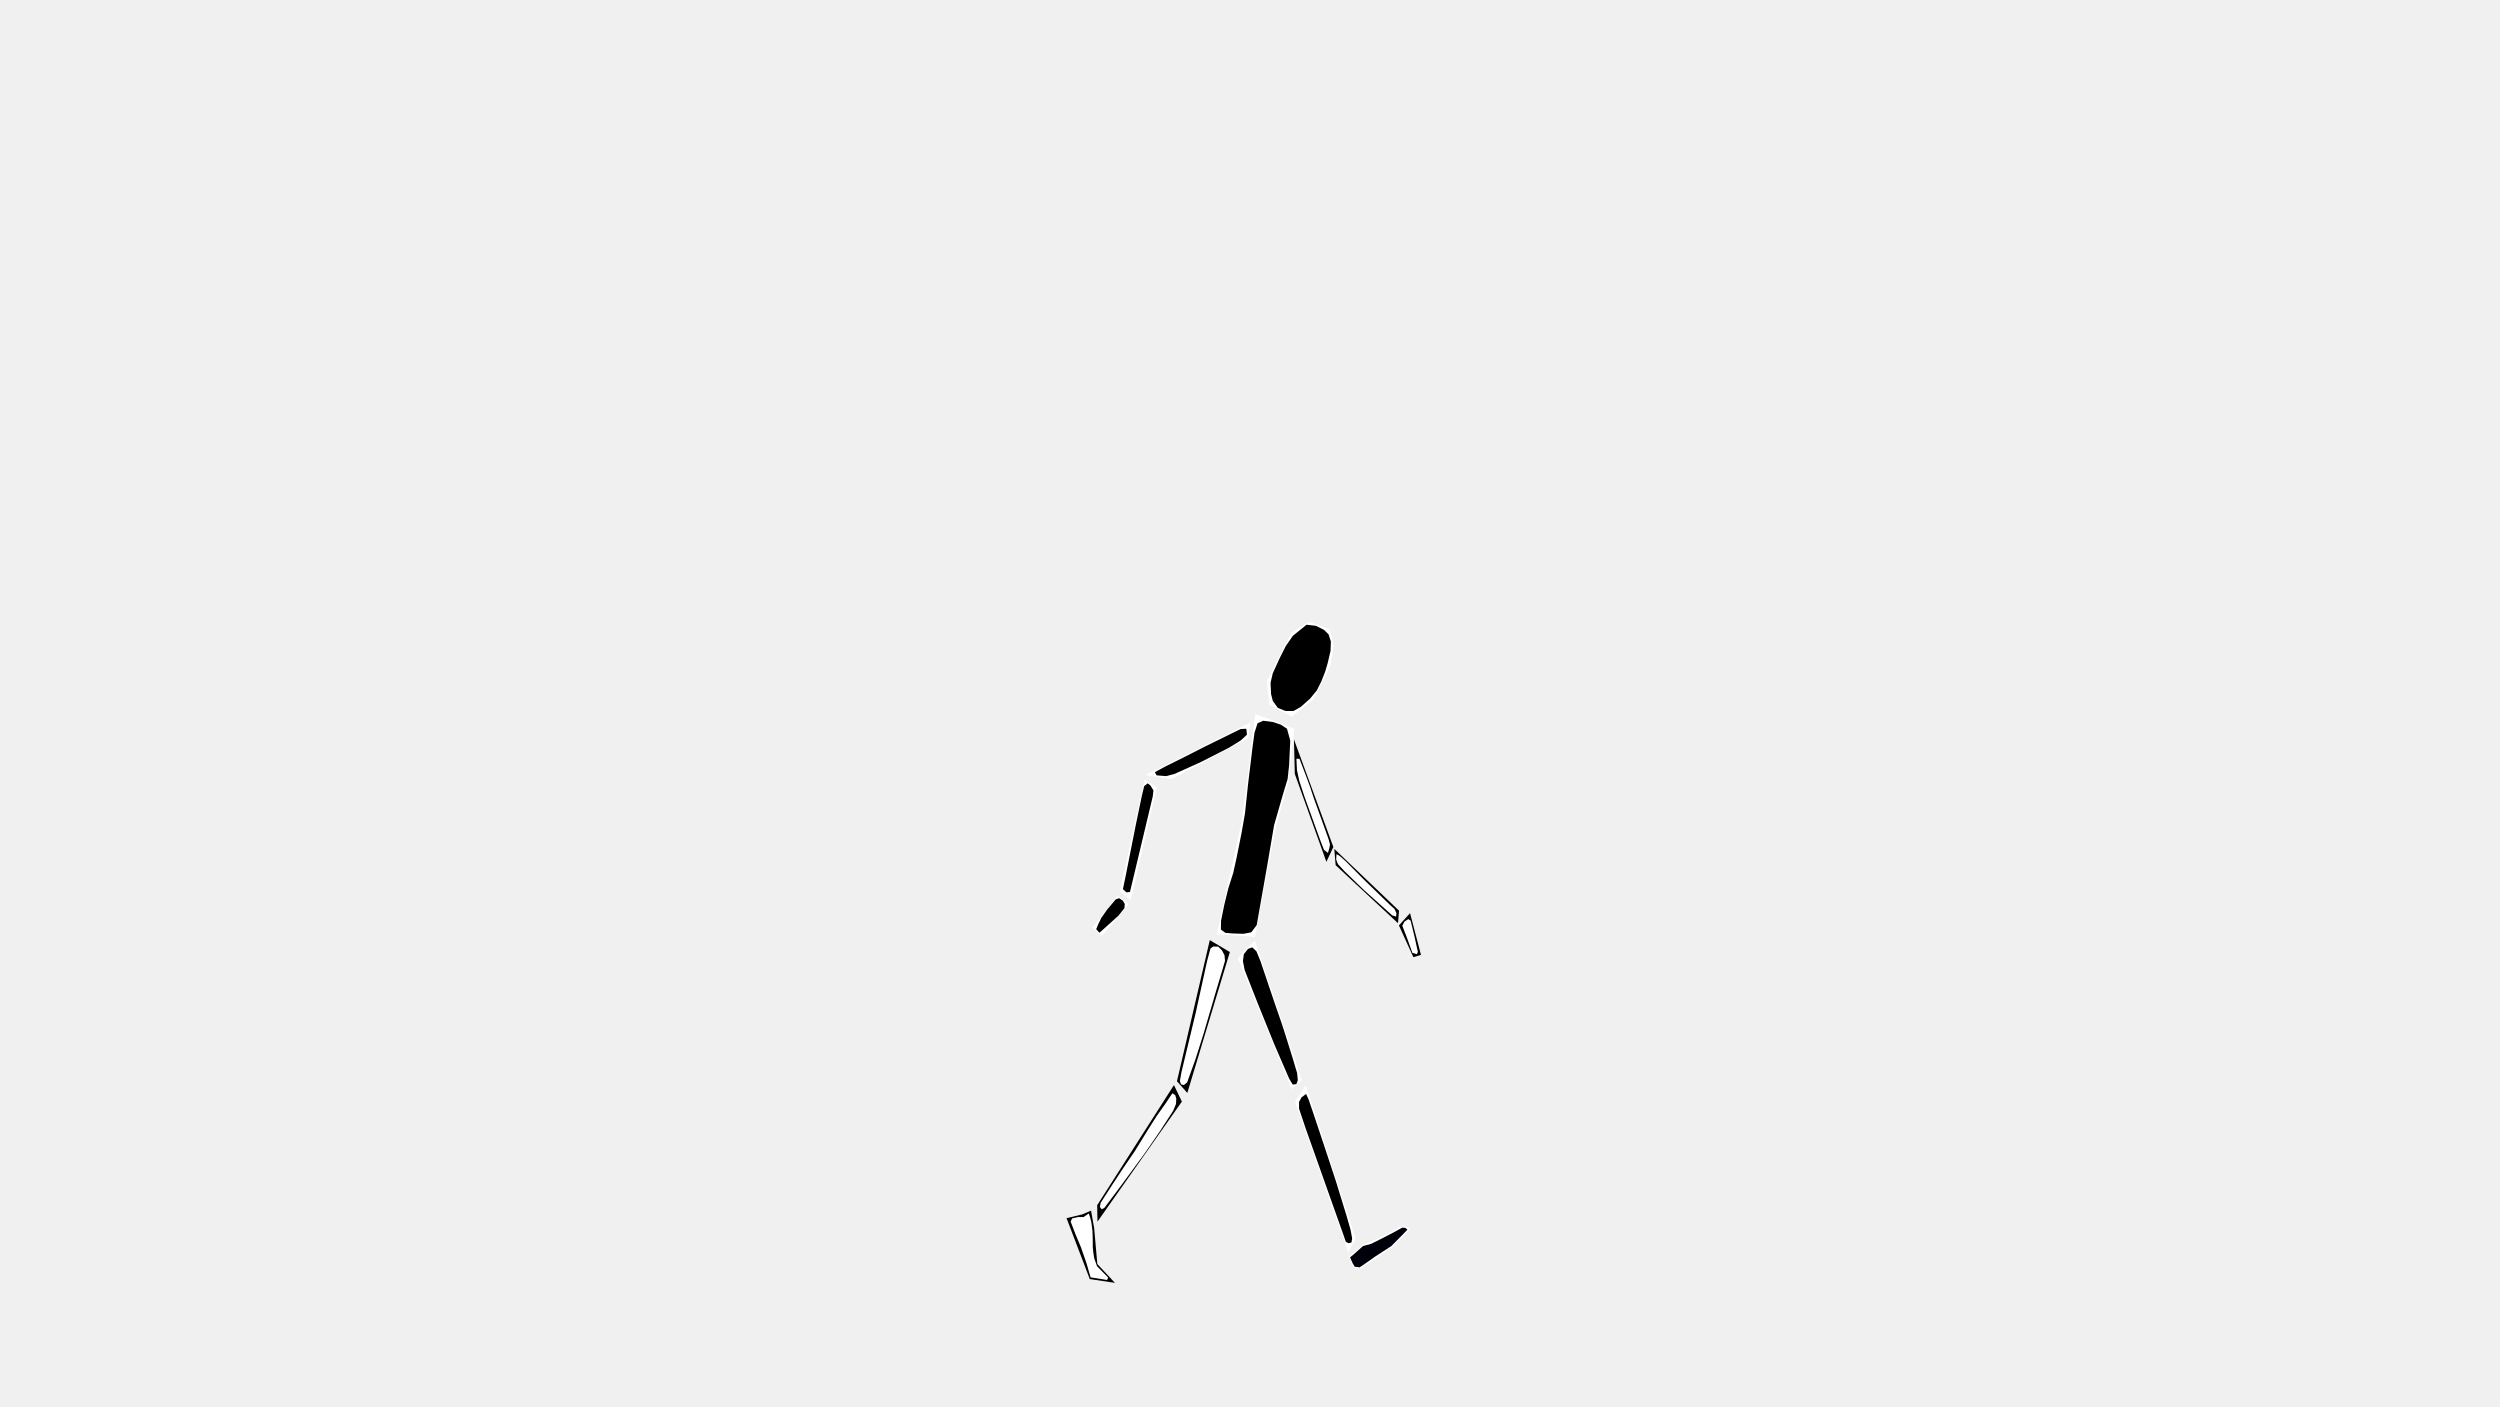
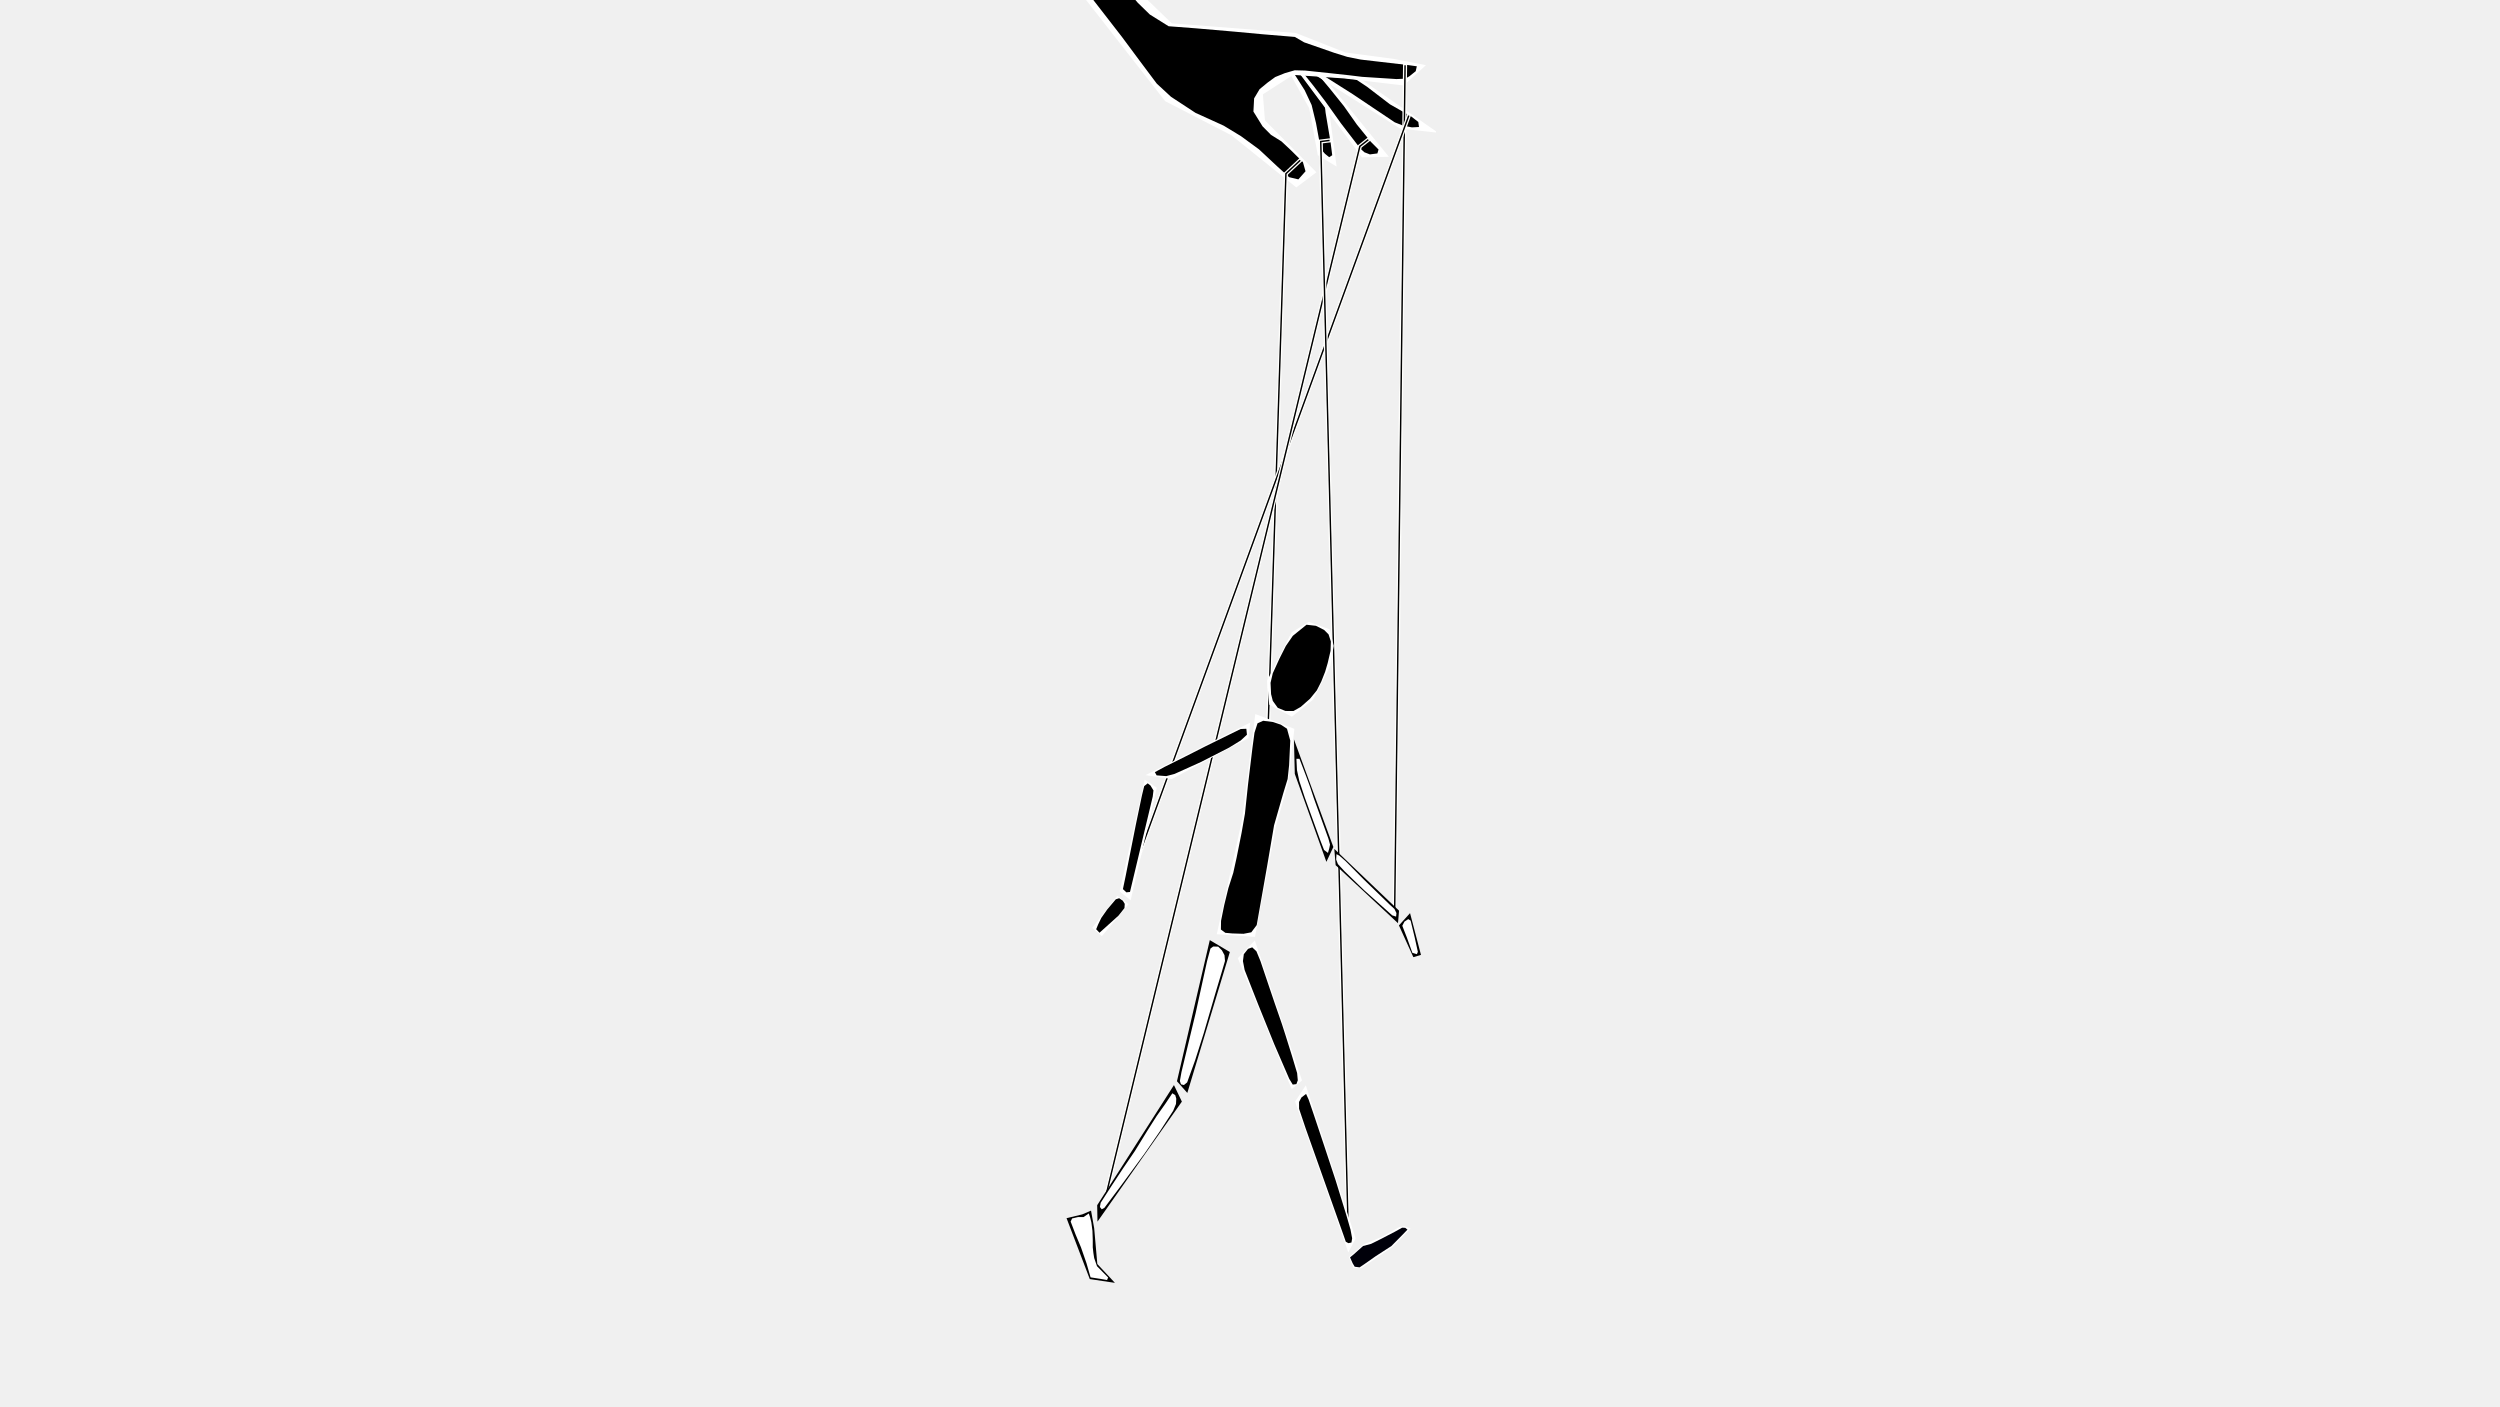
- <svg xmlns="http://www.w3.org/2000/svg" width="1920" height="1080" viewBox="0 0 508 285.75" version="1.1" id="svg9188">
+ <svg xmlns="http://www.w3.org/2000/svg" width="1920" height="1080" preserveAspectRatio="none" viewBox="0 0 508 285.75" version="1.1" id="svg9188">
  <defs id="defs9182" />
  <g id="layer1" transform="translate(0,-11.24994)">
+     <g transform="translate(-78.14677,-370.6459)" id="g1431">
+       <g transform="matrix(0.5843257,-0.09758236,0.1137265,0.7604746,-34.98696,457.5742)" id="g1239-3">
+         <path style="fill:#ffffff;stroke:#ffffff;stroke-width:0.465;stroke-linecap:butt;stroke-linejoin:miter;stroke-miterlimit:4;stroke-dasharray:none;stroke-opacity:1" d="m 640.969,0.399 5.746,11.893 0.535,12.562 5.345,3.475 0.401,-18.575 z" id="path1215-0" />
+         <path style="fill:#000000;stroke:none;stroke-width:0.265px;stroke-linecap:butt;stroke-linejoin:miter;stroke-opacity:1" d="m 642.182,1.045 3.685,6.426 1.606,4.158 0.567,4.914 0.189,4.347 0.378,2.929 0.945,1.134 1.228,1.039 1.134,-0.378 0.095,-3.496 -0.189,-7.843 0.189,-3.78 -2.646,-4.252 z" id="path1223-2" />
+       </g>
+       <g transform="matrix(0.5447313,0.1365353,-0.1365353,0.5447313,-7.947332,308.2282)" id="g1235-5">
+         <path style="fill:#ffffff;stroke:#ffffff;stroke-width:0.465;stroke-linecap:butt;stroke-linejoin:miter;stroke-miterlimit:4;stroke-dasharray:none;stroke-opacity:1" d="M 639.499,-1.873 672.507,25.121 681.327,22.716 648.72,-1.605 Z" id="path1213-2" />
+         <path style="fill:#000000;stroke:none;stroke-width:0.265px;stroke-linecap:butt;stroke-linejoin:miter;stroke-opacity:1" d="m 640.244,-2.208 8.82,6.682 5.679,4.544 7.283,6.214 9.087,7.216 1.737,0.935 2.138,0.267 2.539,-1.002 0.067,-1.47 -3.341,-2.005 -6.414,-4.811 -6.281,-5.412 -6.615,-5.011 -8.219,-5.947 z" id="path1221-3" />
+       </g>
+       <g transform="matrix(0.7093108,0.09761481,0.192604,0.6071456,-116.4365,333.6014)" id="g1231-2">
+         <path style="fill:#ffffff;stroke:#ffffff;stroke-width:0.465;stroke-linecap:butt;stroke-linejoin:miter;stroke-miterlimit:4;stroke-dasharray:none;stroke-opacity:1" d="m 649.066,-1.794 22.451,16.17 10.29,-0.334 -18.174,-15.168 z" id="path1211-8" />
+         <path style="fill:#000000;stroke:none;stroke-width:0.265px;stroke-linecap:butt;stroke-linejoin:miter;stroke-opacity:1" d="m 651.336,-1.807 9.221,6.682 9.889,7.818 2.339,0.802 2.339,0.134 2.138,-0.468 0.267,-1.737 -1.637,-1.604 -5.178,-3.207 -5.212,-5.045 -4.377,-3.408 z" id="path1219-1" />
+       </g>
+       <g transform="matrix(0.5614858,0.01038147,-0.01038147,0.5614858,-18.32522,392.1438)" id="g1227-2">
+         <path style="fill:#ffffff;stroke:#ffffff;stroke-width:0.465;stroke-linecap:butt;stroke-linejoin:miter;stroke-miterlimit:4;stroke-dasharray:none;stroke-opacity:1" d="m 573.715,-40.77 21.685,20.189 45.035,2.673 17.907,6.682 17.506,2.005 11.359,2.005 -7.484,7.083 -21.649,-2.138 -18.442,-0.935 -10.958,7.35 0.955,9.641 18.823,18.288 -6.815,5.345 L 617.984,19.108 593.796,7.214 562.88,-30.857 Z" id="path1209-6" />
+         <path style="fill:#000000;stroke:none;stroke-width:0.265px;stroke-linecap:butt;stroke-linejoin:miter;stroke-opacity:1" d="m 565.386,-30.69 8.382,-7.763 5.001,5.568 4.259,4.826 4.457,4.19 6.882,4.125 9.827,0.567 13.985,0.945 10.205,0.756 11.717,0.756 3.402,1.89 10.961,3.591 4.702,1.369 4.937,0.899 17.106,1.668 3.217,0.387 -0.355,1.779 -2.203,1.835 -1.512,0.945 -3.19,0.198 -12.496,-0.576 -4.623,-0.479 -7.283,-0.655 -8.693,-0.756 -3.776,-0.032 -3.558,1.102 -3.471,1.479 -2.646,2.001 -2.913,2.48 -1.922,3.369 -0.166,4.78 3.415,5.296 3.075,2.997 3.841,2.306 3.471,3.125 4.442,4.24 1.004,3.295 -2.535,2.972 -3.346,-0.724 -4.227,-3.696 -6.83,-6.143 -6.657,-4.692 -6.305,-3.669 -10.293,-4.45 -8.97,-5.651 -5.236,-4.669 -6.237,-8.016 -6.683,-8.661 z" id="path1217-3" />
+       </g>
+     </g>
+     <path style="color:#000000;font-style:normal;font-variant:normal;font-weight:normal;font-stretch:normal;font-size:medium;line-height:normal;font-family:sans-serif;font-variant-ligatures:normal;font-variant-position:normal;font-variant-caps:normal;font-variant-numeric:normal;font-variant-alternates:normal;font-feature-settings:normal;text-indent:0;text-align:start;text-decoration:none;text-decoration-line:none;text-decoration-style:solid;text-decoration-color:#000000;letter-spacing:normal;word-spacing:normal;text-transform:none;writing-mode:lr-tb;direction:ltr;text-orientation:mixed;dominant-baseline:auto;baseline-shift:baseline;text-anchor:start;white-space:normal;shape-padding:0;clip-rule:nonzero;display:inline;overflow:visible;visibility:visible;opacity:1;isolation:auto;mix-blend-mode:normal;color-interpolation:sRGB;color-interpolation-filters:linearRGB;solid-color:#000000;solid-opacity:1;vector-effect:none;fill:#000000;fill-opacity:1;fill-rule:nonzero;stroke:#fffffd;stroke-width:0.265;stroke-linecap:butt;stroke-linejoin:miter;stroke-miterlimit:4;stroke-dasharray:none;stroke-dashoffset:0;stroke-opacity:1;color-rendering:auto;image-rendering:auto;shape-rendering:auto;text-rendering:auto;enable-background:accumulate" d="m 264.107,43.525 -3.086,2.891 -3.656,113.732 0.564,0.019 3.648,-113.498 2.914,-2.732 z" id="path894" />
+     <path style="color:#000000;font-style:normal;font-variant:normal;font-weight:normal;font-stretch:normal;font-size:medium;line-height:normal;font-family:sans-serif;font-variant-ligatures:normal;font-variant-position:normal;font-variant-caps:normal;font-variant-numeric:normal;font-variant-alternates:normal;font-feature-settings:normal;text-indent:0;text-align:start;text-decoration:none;text-decoration-line:none;text-decoration-style:solid;text-decoration-color:#000000;letter-spacing:normal;word-spacing:normal;text-transform:none;writing-mode:lr-tb;direction:ltr;text-orientation:mixed;dominant-baseline:auto;baseline-shift:baseline;text-anchor:start;white-space:normal;shape-padding:0;clip-rule:nonzero;display:inline;overflow:visible;visibility:visible;opacity:1;isolation:auto;mix-blend-mode:normal;color-interpolation:sRGB;color-interpolation-filters:linearRGB;solid-color:#000000;solid-opacity:1;vector-effect:none;fill:#000000;fill-opacity:1;fill-rule:nonzero;stroke:#fffffd;stroke-width:0.265;stroke-linecap:butt;stroke-linejoin:miter;stroke-miterlimit:4;stroke-dasharray:none;stroke-dashoffset:0;stroke-opacity:1;color-rendering:auto;image-rendering:auto;shape-rendering:auto;text-rendering:auto;enable-background:accumulate" d="m 285.23,24.381 -2.125,172.736 0.564,0.006 2.127,-172.734 z" id="path896" />
+     <path style="color:#000000;font-style:normal;font-variant:normal;font-weight:normal;font-stretch:normal;font-size:medium;line-height:normal;font-family:sans-serif;font-variant-ligatures:normal;font-variant-position:normal;font-variant-caps:normal;font-variant-numeric:normal;font-variant-alternates:normal;font-feature-settings:normal;text-indent:0;text-align:start;text-decoration:none;text-decoration-line:none;text-decoration-style:solid;text-decoration-color:#000000;letter-spacing:normal;word-spacing:normal;text-transform:none;writing-mode:lr-tb;direction:ltr;text-orientation:mixed;dominant-baseline:auto;baseline-shift:baseline;text-anchor:start;white-space:normal;shape-padding:0;clip-rule:nonzero;display:inline;overflow:visible;visibility:visible;opacity:1;isolation:auto;mix-blend-mode:normal;color-interpolation:sRGB;color-interpolation-filters:linearRGB;solid-color:#000000;solid-opacity:1;vector-effect:none;fill:#000000;fill-opacity:1;fill-rule:nonzero;stroke:#fffffd;stroke-width:0.265;stroke-linecap:butt;stroke-linejoin:miter;stroke-miterlimit:4;stroke-dasharray:none;stroke-dashoffset:0;stroke-opacity:1;color-rendering:auto;image-rendering:auto;shape-rendering:auto;text-rendering:auto;enable-background:accumulate" d="m 286.047,34.512 -57.328,157.154 0.529,0.193 57.33,-157.154 z" id="path898" />
+     <path style="color:#000000;font-style:normal;font-variant:normal;font-weight:normal;font-stretch:normal;font-size:medium;line-height:normal;font-family:sans-serif;font-variant-ligatures:normal;font-variant-position:normal;font-variant-caps:normal;font-variant-numeric:normal;font-variant-alternates:normal;font-feature-settings:normal;text-indent:0;text-align:start;text-decoration:none;text-decoration-line:none;text-decoration-style:solid;text-decoration-color:#000000;letter-spacing:normal;word-spacing:normal;text-transform:none;writing-mode:lr-tb;direction:ltr;text-orientation:mixed;dominant-baseline:auto;baseline-shift:baseline;text-anchor:start;white-space:normal;shape-padding:0;clip-rule:nonzero;display:inline;overflow:visible;visibility:visible;opacity:1;isolation:auto;mix-blend-mode:normal;color-interpolation:sRGB;color-interpolation-filters:linearRGB;solid-color:#000000;solid-opacity:1;vector-effect:none;fill:#000000;fill-opacity:1;fill-rule:nonzero;stroke:#fffffd;stroke-width:0.265;stroke-linecap:butt;stroke-linejoin:miter;stroke-miterlimit:4;stroke-dasharray:none;stroke-dashoffset:0;stroke-opacity:1;color-rendering:auto;image-rendering:auto;shape-rendering:auto;text-rendering:auto;enable-background:accumulate" d="m 277.969,39.328 -1.9,1.492 -52.486,216.898 0.549,0.133 52.441,-216.707 1.746,-1.371 z" id="path900" />
+     <path style="color:#000000;font-style:normal;font-variant:normal;font-weight:normal;font-stretch:normal;font-size:medium;line-height:normal;font-family:sans-serif;font-variant-ligatures:normal;font-variant-position:normal;font-variant-caps:normal;font-variant-numeric:normal;font-variant-alternates:normal;font-feature-settings:normal;text-indent:0;text-align:start;text-decoration:none;text-decoration-line:none;text-decoration-style:solid;text-decoration-color:#000000;letter-spacing:normal;word-spacing:normal;text-transform:none;writing-mode:lr-tb;direction:ltr;text-orientation:mixed;dominant-baseline:auto;baseline-shift:baseline;text-anchor:start;white-space:normal;shape-padding:0;clip-rule:nonzero;display:inline;overflow:visible;visibility:visible;opacity:1;isolation:auto;mix-blend-mode:normal;color-interpolation:sRGB;color-interpolation-filters:linearRGB;solid-color:#000000;solid-opacity:1;vector-effect:none;fill:#000000;fill-opacity:1;fill-rule:nonzero;stroke:#fffffd;stroke-width:0.265;stroke-linecap:butt;stroke-linejoin:miter;stroke-miterlimit:4;stroke-dasharray:none;stroke-dashoffset:0;stroke-opacity:1;color-rendering:auto;image-rendering:auto;shape-rendering:auto;text-rendering:auto;enable-background:accumulate" d="m 270.273,39.484 -2.188,0.277 5.617,222.896 0.564,-0.014 -5.604,-222.387 1.682,-0.213 z" id="path902" />
    <g id="g9938" transform="translate(-119.1679,-204.8275)">
      <g transform="translate(10.01637,0.5669643)" id="g8511">
        <path style="fill:#000000;fill-opacity:1;stroke:none;stroke-width:0.179px;stroke-linecap:butt;stroke-linejoin:miter;stroke-opacity:1" d="m 330.596,475.421 5.105,0.766 -3.574,-3.829 -0.638,-7.275 -0.638,-3.574 -1.787,0.766 -3.191,0.766 z" id="path8277-6" />
        <path style="fill:#ffffff;stroke:none;stroke-width:0.179px;stroke-linecap:butt;stroke-linejoin:miter;stroke-opacity:1" d="m 327.004,463.1 1.212,-0.282 1.106,10e-4 1.07,-0.735 0.264,0.774 0.258,1.043 0.223,1.723 0.064,1.883 v 1.468 l 0.128,1.149 0.16,1.021 0.574,1.659 2.265,2.297 -0.223,0.511 -1.276,-0.223 -2.074,-0.319 -0.83,-2.872 -1.117,-3.223 -1.085,-2.584 -1.016,-2.661 z" id="path8283-0" />
      </g>
      <g transform="matrix(0.6648819,-0.2623984,-0.1729231,1.307535,198.8297,-45.19338)" id="g8515">
        <path style="fill:#000000;fill-opacity:1;stroke:none;stroke-width:0.275px;stroke-linecap:butt;stroke-linejoin:miter;stroke-opacity:1" d="m 333.599,454.063 19.63,-14.729 3.26,3.223 -22.096,14.219 z" id="path8279-3" />
        <path style="fill:#ffffff;stroke:none;stroke-width:0.275px;stroke-linecap:butt;stroke-linejoin:miter;stroke-opacity:1" d="m 334.621,453.891 2.78,-2.065 2.984,-2.136 3.051,-2.065 3.119,-2.493 2.441,-1.852 2.238,-1.424 1.831,-1.282 1.017,0.498 0.475,0.641 0.136,0.855 -0.61,0.926 -3.39,2.493 -4.068,2.706 -6.17,3.703 -4.407,2.564 -0.814,0.071 -0.678,-0.499 z" id="path8285-3" />
      </g>
      <g transform="matrix(0.6665254,0.01653364,0.0012051,1.244688,121.8892,-117.0468)" id="g8519">
        <path style="fill:#000000;fill-opacity:1;stroke:none;stroke-width:0.275px;stroke-linecap:butt;stroke-linejoin:miter;stroke-opacity:1" d="m 353.938,439.453 10.05,-23.175 6.109,1.866 -13.006,23.175 z" id="path8281-6" />
        <path style="fill:#ffffff;stroke:none;stroke-width:0.275px;stroke-linecap:butt;stroke-linejoin:miter;stroke-opacity:1" d="m 355.317,437.931 4.335,-9.673 3.498,-8.543 1.035,-2.062 0.837,-0.344 h 1.527 l 1.133,0.589 0.788,0.786 0.148,0.933 -0.936,1.718 -2.02,3.633 -3.547,6.53 -2.611,4.419 -2.463,3.682 -0.985,0.442 -0.887,-0.098 -0.345,-0.54 z" id="path8289-5" />
      </g>
      <g transform="matrix(0.6556739,0.08767503,-0.01663847,0.5927197,135.0188,156.3233)" id="g8537">
        <path style="fill:#ffffff;stroke:none;stroke-width:0.265px;stroke-linecap:butt;stroke-linejoin:miter;stroke-opacity:1" d="m 424.62,459.178 -5.17,6.887 -9.666,8.894 -2.395,0.344 -1.574,-3.556 4.441,-5.008 5.653,-3.446 5.119,-4.019 1.602,-0.632 z" id="path8291-6" />
        <path style="fill:#00000a;fill-opacity:1;stroke:none;stroke-width:0.265px;stroke-linecap:butt;stroke-linejoin:miter;stroke-opacity:1" d="m 407.044,473.683 0.661,1.087 1.512,1e-5 1.606,-1.465 3.307,-3.118 4.725,-4.158 3.26,-4.252 1.559,-2.079 -0.709,-0.52 -0.945,0.095 -2.315,1.795 -4.394,3.213 -2.74,1.937 -2.457,1.087 -2.788,3.26 -1.134,1.228 z" id="path8297-7" />
      </g>
      <g transform="matrix(0.6267569,0.04082126,0.04662906,1.231148,117.0204,-125.2204)" id="g8533">
        <path style="fill:#ffffff;stroke:none;stroke-width:0.278px;stroke-linecap:butt;stroke-linejoin:miter;stroke-opacity:1" d="m 405.548,470.473 2.579,-2.365 -14.324,-24.805 -3.69,2.802 z" id="path8293-4" />
        <path style="fill:#000000;stroke:none;stroke-width:0.278px;stroke-linecap:butt;stroke-linejoin:miter;stroke-opacity:1" d="m 404.172,467.611 -10.952,-17.191 -1.895,-3.171 0.07,-1.127 0.842,-0.775 1.544,-0.634 0.772,0.916 1.544,2.536 3.019,5.073 3.229,5.496 3.089,5.707 1.123,2.255 0.421,1.409 -0.281,0.705 -0.983,0.141 -0.842,-0.211 z" id="path8299-2" />
      </g>
      <g transform="matrix(0.574608,-0.01877117,0.04003757,1.016698,140.1293,-7.706789)" id="g8529">
        <path style="fill:#ffffff;stroke:none;stroke-width:0.271px;stroke-linecap:butt;stroke-linejoin:miter;stroke-opacity:1" d="m 389.3,444.971 3.759,-1.656 -14.715,-28.266 -6.24,3.441 z" id="path8295-4" />
        <path style="fill:#000000;stroke:none;stroke-width:0.271px;stroke-linecap:butt;stroke-linejoin:miter;stroke-opacity:1" d="m 388.579,442.902 -4.77,-6.948 -5.178,-8.118 -4.293,-6.948 -0.477,-1.789 0.409,-1.376 1.567,-1.032 1.499,-0.275 1.431,0.826 1.295,1.995 2.657,5.091 1.84,3.509 2.18,4.059 1.09,2.201 2.044,4.265 1.567,3.44 0.136,1.445 -0.545,0.757 -1.295,0.069 z" id="path8301-3" />
      </g>
      <g transform="matrix(0.6626749,0.08471029,-0.0737273,0.8082652,155.0782,39.67823)" id="g8525">
        <path style="fill:#ffffff;stroke:none;stroke-width:0.265px;stroke-linecap:butt;stroke-linejoin:miter;stroke-opacity:1" d="m 365.074,414.839 11.652,-0.542 3.292,-28.202 2.502,-11.118 0.395,-13.627 -12.251,-2.437 -1.075,26.643 z" id="path8305-8" />
        <path style="fill:#000000;stroke:none;stroke-width:0.265px;stroke-linecap:butt;stroke-linejoin:miter;stroke-opacity:1" d="m 366.523,407.382 -0.527,4 0.197,2.169 1.448,0.678 2.107,-0.068 3.423,-0.271 2.304,-0.61 1.448,-1.966 1.514,-14.847 0.987,-10.508 1.909,-8.271 0.922,-3.661 0.066,-3.458 -0.329,-6.169 -1.317,-2.847 -1.975,-0.814 -2.436,-0.407 h -3.028 l -1.646,0.814 -0.658,2.441 -0.198,3.796 -0.329,9.288 -0.125,7.324 -0.493,4.893 -0.824,6.343 -0.588,3.836 -1.065,3.977 z" id="path8307-1" />
      </g>
      <g transform="rotate(26.83017,373.9199,363.7164)" id="g8543">
        <path style="fill:#ffffff;stroke:none;stroke-width:0.265px;stroke-linecap:butt;stroke-linejoin:miter;stroke-opacity:1" d="m 374.307,339.688 4.504,-0.575 2.216,2.634 1.218,3.929 -0.031,7.685 -2.272,5.058 -5.218,-0.103 -2.577,-4.136 0.016,-11.012 z" id="path8309-0" />
        <path style="fill:#000000;stroke:none;stroke-width:0.265px;stroke-linecap:butt;stroke-linejoin:miter;stroke-opacity:1" d="m 374.162,340.405 1.804,-0.668 h 1.871 l 1.203,0.401 1.069,1.069 0.802,1.737 0.601,2.472 0.334,1.804 0.2,2.138 v 2.005 l -0.468,2.138 -0.935,2.339 -0.935,1.403 -1.47,0.735 -1.67,0.134 -1.537,-0.802 -0.935,-1.069 -1.136,-2.005 -0.468,-1.938 -0.134,-3.274 v -2.873 l 0.334,-2.472 z" id="path8311-5" />
      </g>
      <g transform="matrix(1.285714,0,0,0.5317285,-102.3211,170.9779)" id="g8569">
        <path style="fill:#ffffff;stroke:none;stroke-width:0.265px;stroke-linecap:butt;stroke-linejoin:miter;stroke-opacity:1" d="m 369.86,360.951 -0.283,5.906 -12.142,15.686 -4.111,-1.512 z" id="path8313-9" />
        <path style="fill:#000000;stroke:none;stroke-width:0.265px;stroke-linecap:butt;stroke-linejoin:miter;stroke-opacity:1" d="m 356.3,377.913 3.213,-3.874 3.307,-4.063 5.528,-6.567 0.898,-0.095 0.095,2.268 -0.992,2.221 -1.843,2.74 -4.441,5.481 -4.158,4.536 -1.323,0.85 -1.512,-0.283 -0.283,-1.228 z" id="path8319-7" />
      </g>
      <g transform="matrix(0.7194251,0,0,0.8950943,97.75017,33.06796)" id="g8573">
        <path style="fill:#ffffff;stroke:none;stroke-width:0.279px;stroke-linecap:butt;stroke-linejoin:miter;stroke-opacity:1" d="m 353.086,381.456 -7.075,25.37 3.103,2.014 7.375,-25.546 z" id="path8315-0" />
        <path style="fill:#000000;stroke:none;stroke-width:0.279px;stroke-linecap:butt;stroke-linejoin:miter;stroke-opacity:1" d="m 352.311,385.028 -1.699,6.536 -2.894,11.73 -0.78,3.002 0.963,0.736 1.028,-0.083 3.877,-13.067 2.548,-8.574 0.212,-1.406 -0.849,-1.124 -0.779,-0.492 -0.991,0.632 z" id="path8321-0" />
      </g>
      <g transform="matrix(1.009826,-0.02757779,0.1632411,1.211327,-69.90333,-85.97488)" id="g8577">
        <path style="fill:#ffffff;stroke:none;stroke-width:0.265px;stroke-linecap:butt;stroke-linejoin:miter;stroke-opacity:1" d="m 346.189,407.513 -5.906,5.244 1.725,1.417 6.213,-5.221 z" id="path8317-7" />
        <path style="fill:#000000;stroke:none;stroke-width:0.265px;stroke-linecap:butt;stroke-linejoin:miter;stroke-opacity:1" d="m 341.577,412.197 0.802,-1.069 1.403,-1.37 2.005,-1.67 0.702,-0.167 0.668,0.434 0.301,0.535 -0.167,0.702 -1.403,1.236 -4.276,2.773 -0.568,-0.601 z" id="path8323-8" />
      </g>
      <g transform="matrix(0.7150391,-0.09127693,0.1681216,0.9167617,45.49997,64.3113)" id="g8557">
        <path style="fill:#000000;stroke:none;stroke-width:0.265px;stroke-linecap:butt;stroke-linejoin:miter;stroke-opacity:1" d="m 384.288,367.697 -1.52,7.489 4.29,19.925 2.693,-3.024 z" id="path8325-4" />
        <path style="fill:#ffffff;stroke:none;stroke-width:0.265px;stroke-linecap:butt;stroke-linejoin:miter;stroke-opacity:1" d="m 384.318,380.511 -0.661,-3.685 -0.095,-2.41 0.425,-2.457 0.85,0.095 0.992,4.063 0.52,2.315 0.472,2.599 1.984,9.119 0.142,1.323 -0.378,0.756 -0.614,0.992 -0.945,-0.756 -0.567,-2.268 z" id="path8331-4" />
      </g>
      <g transform="matrix(0.4450376,-0.3214953,0.4658411,0.842276,33.7834,183.3142)" id="g8561">
        <path style="fill:#000000;stroke:none;stroke-width:0.265px;stroke-linecap:butt;stroke-linejoin:miter;stroke-opacity:1" d="m 387.625,395.583 9.875,17.765 2.599,-2.032 -9.969,-18.71 z" id="path8327-2" />
        <path style="fill:#ffffff;stroke:none;stroke-width:0.265px;stroke-linecap:butt;stroke-linejoin:miter;stroke-opacity:1" d="m 389.421,397.709 -0.85,-2.032 0.236,-0.992 1.087,-0.898 0.661,0.614 1.039,1.701 2.646,5.481 3.922,7.56 0.756,1.323 -0.095,0.945 -0.756,0.567 -1.039,-0.709 -4.63,-7.843 z" id="path8333-0" />
      </g>
      <g transform="rotate(-9.732419,343.7003,376.3476)" id="g8565">
        <path style="fill:#000000;stroke:none;stroke-width:0.265px;stroke-linecap:butt;stroke-linejoin:miter;stroke-opacity:1" d="m 397.878,413.821 1.795,6.851 1.606,-0.189 -0.756,-8.741 z" id="path8329-9" />
        <path style="fill:#ffffff;stroke:none;stroke-width:0.265px;stroke-linecap:butt;stroke-linejoin:miter;stroke-opacity:1" d="m 399.059,416.561 -0.52,-2.551 0.567,-0.756 0.85,-0.378 0.425,0.378 0.236,3.449 0.142,3.071 -0.283,0.425 -0.85,-0.425 z" id="path8335-8" />
      </g>
    </g>
  </g>
</svg>
